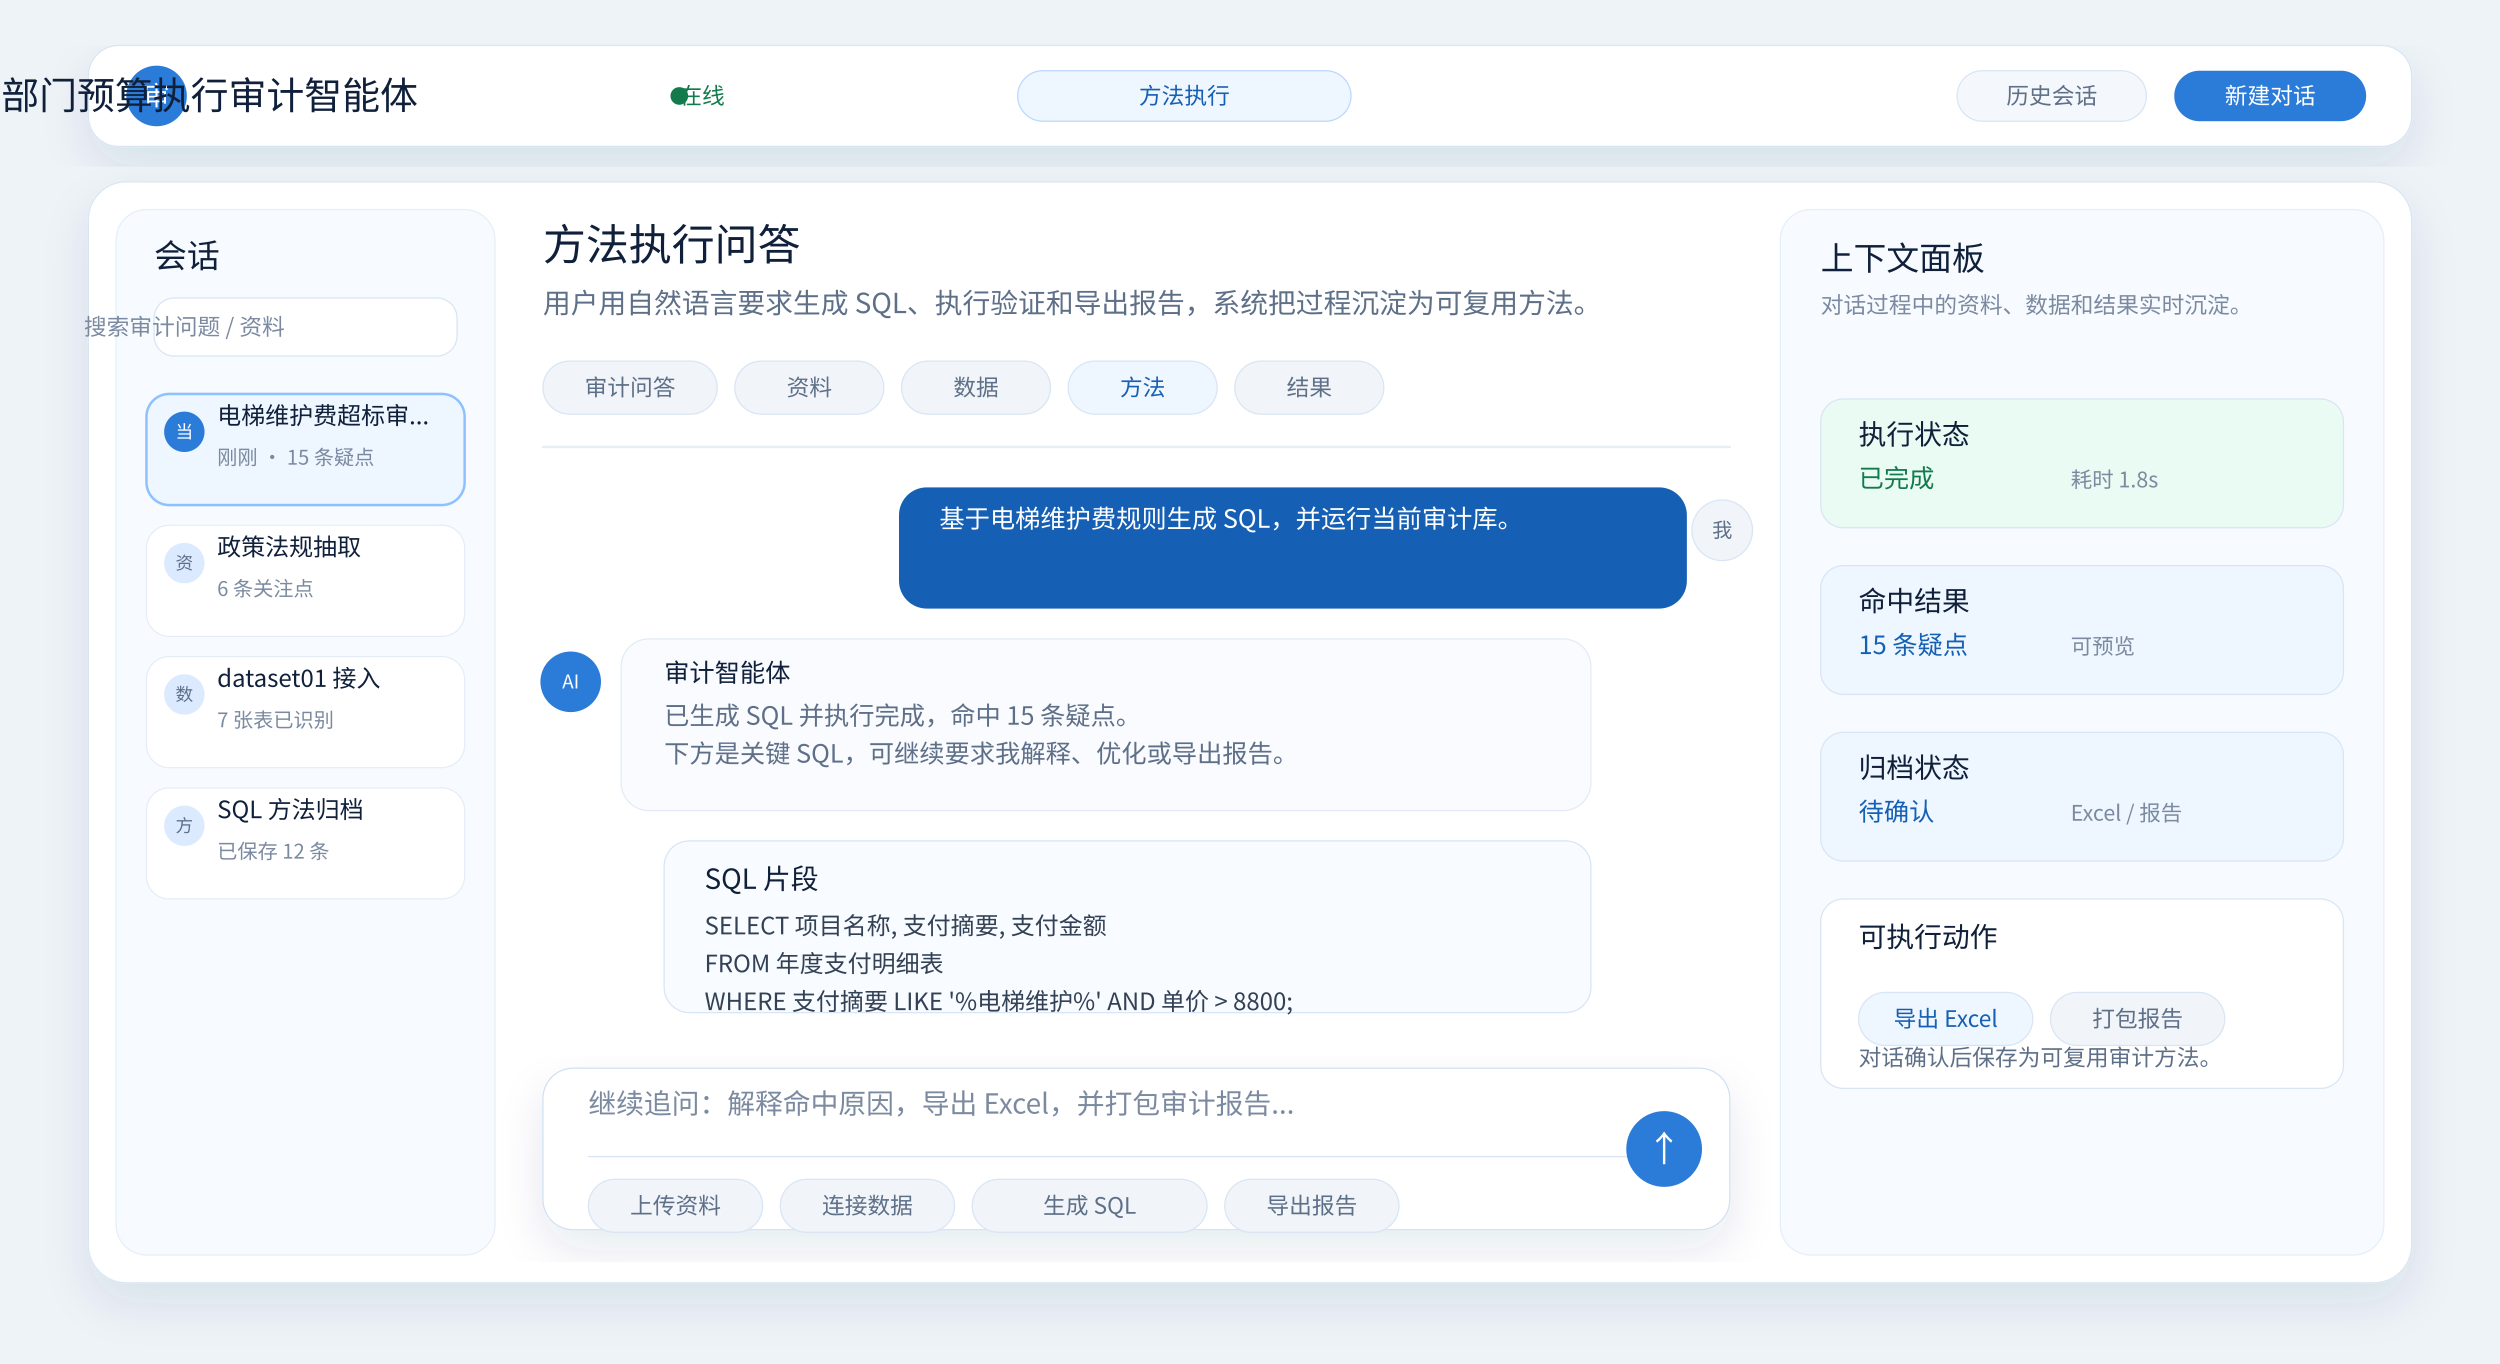
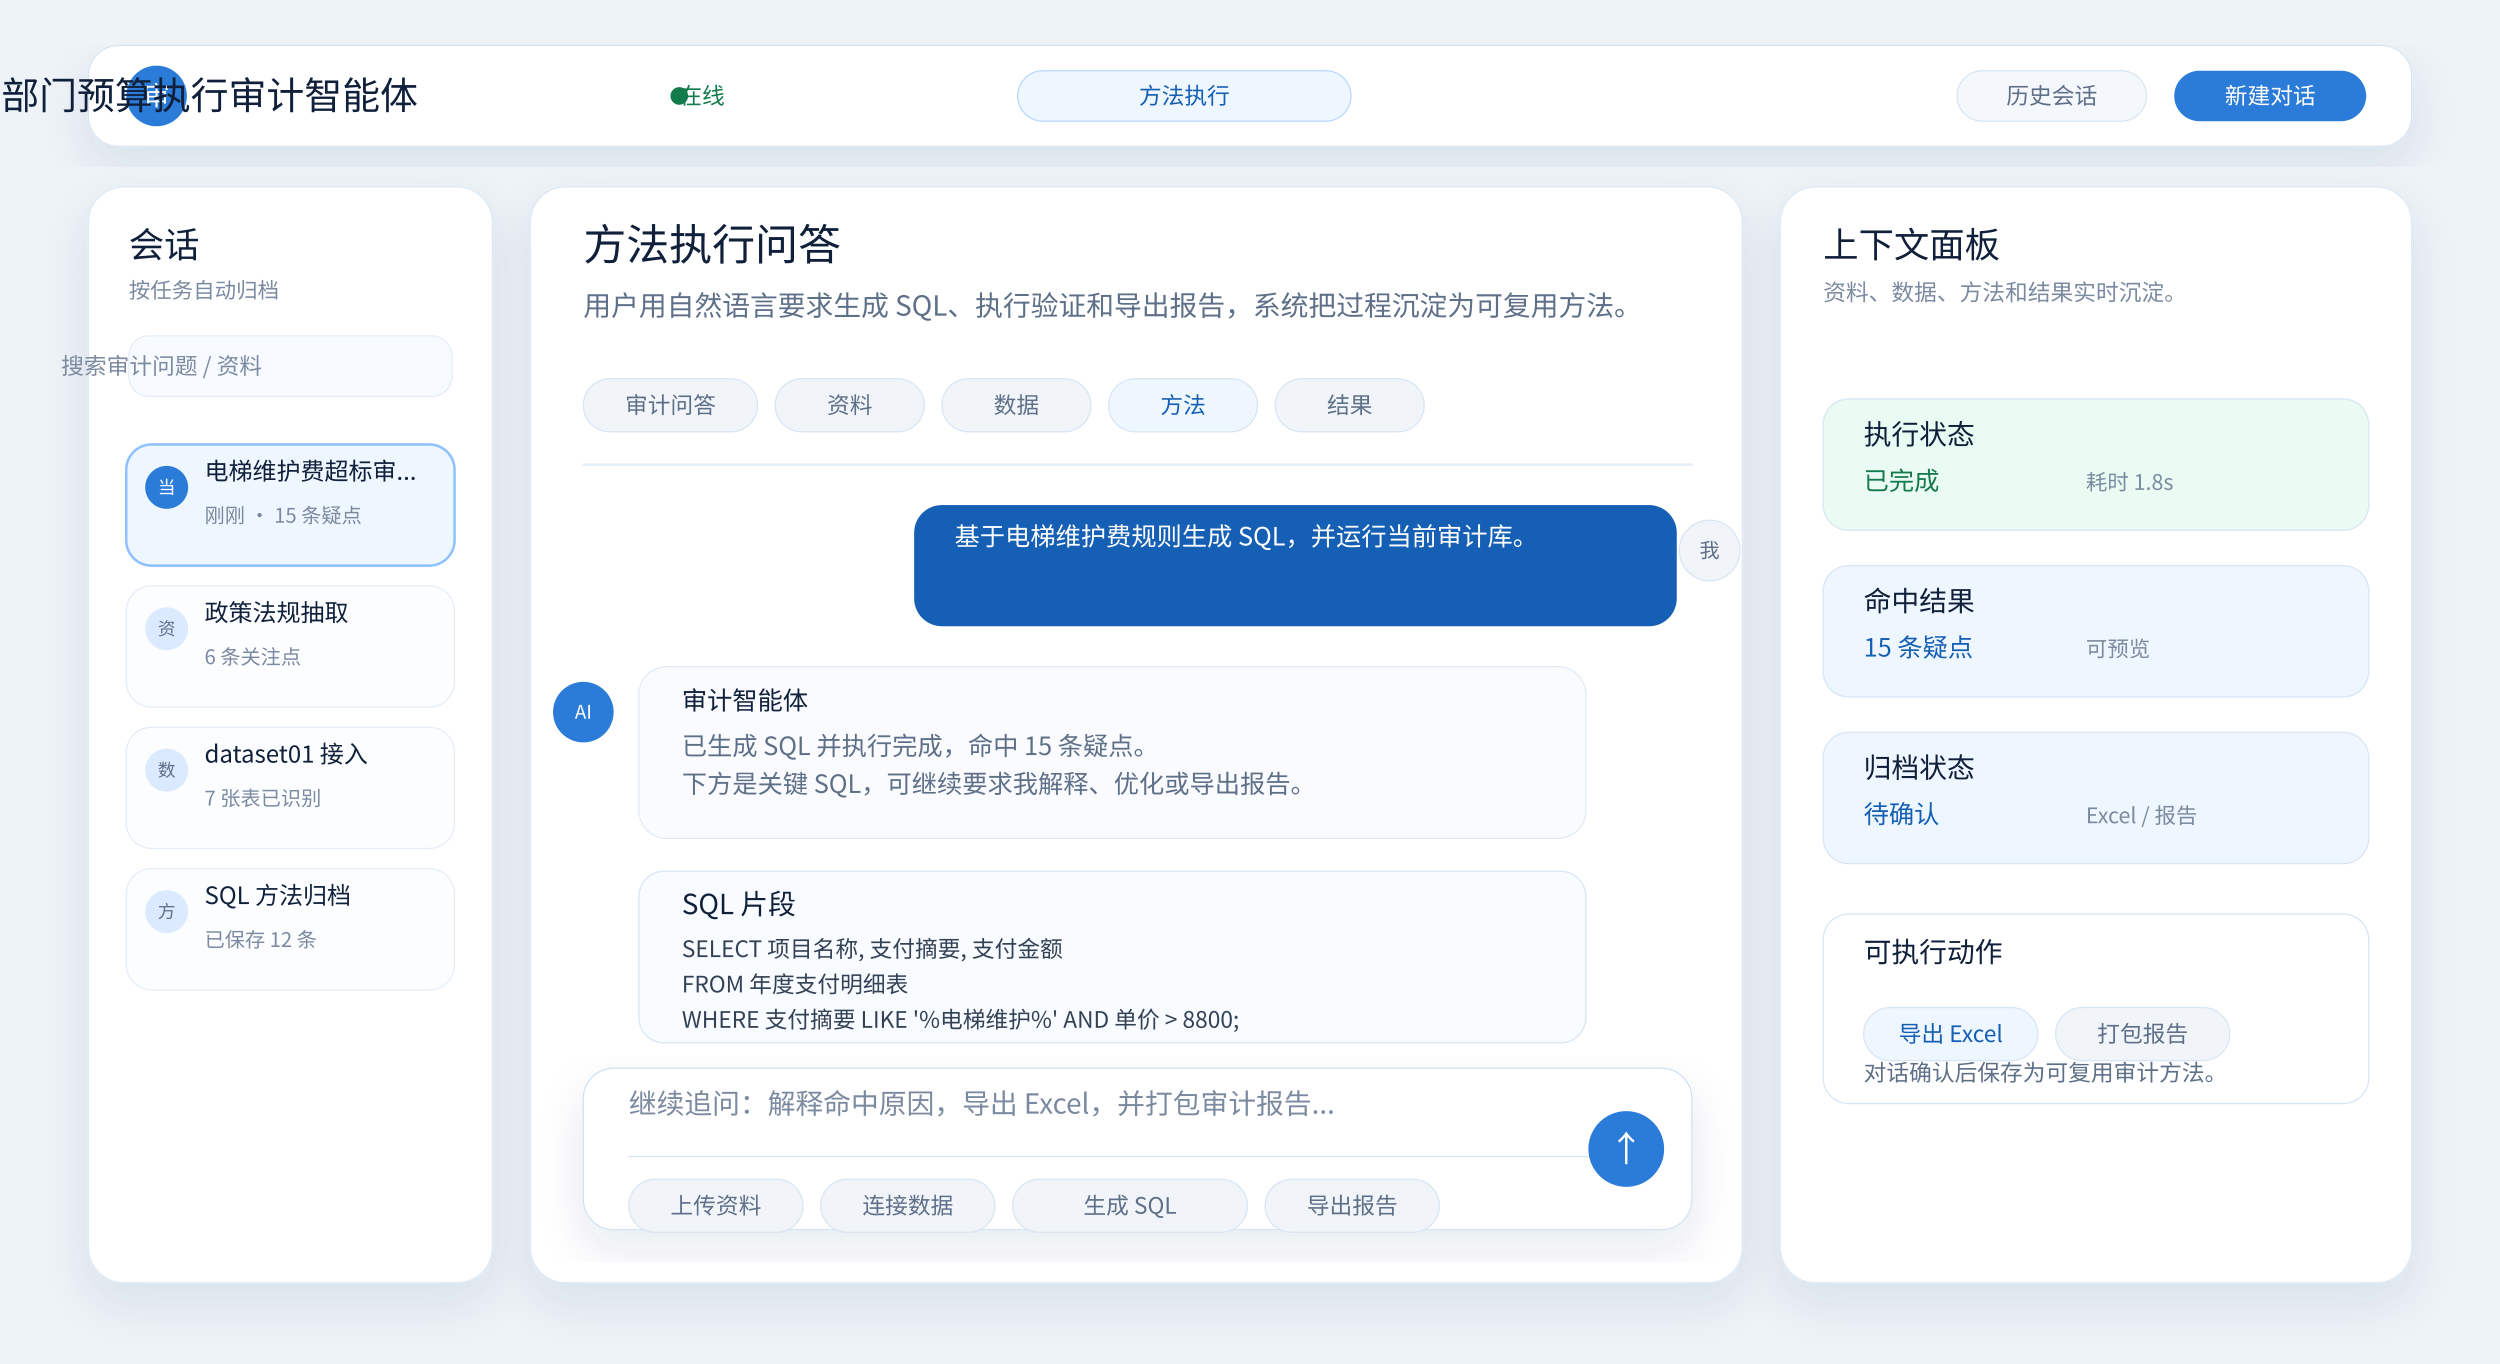
<svg xmlns="http://www.w3.org/2000/svg" width="1980" height="1080" viewBox="0 0 1980 1080" fill="none">
  <defs>
    <filter id="shadow" x="-20%" y="-20%" width="140%" height="140%">
      <feDropShadow dx="0" dy="16" stdDeviation="18" flood-color="#15345b" flood-opacity="0.10" />
    </filter>
  </defs>
  <rect width="1980" height="1080" fill="#eef3f8" />
  <rect x="70" y="36" width="1840" height="80" rx="24" fill="#ffffff" stroke="#d8e5f4" stroke-width="1" filter="url(#shadow)" />
  <circle cx="124" cy="76" r="24" fill="#2b7bd8" />
  <text x="124" y="76" fill="#ffffff" font-size="21" font-family="WenQuanYi Micro Hei, Noto Sans CJK SC, Microsoft YaHei, Arial, sans-serif" text-anchor="middle" dominant-baseline="middle">审</text>
  <text x="166" y="76" fill="#10203b" font-size="30" font-family="WenQuanYi Micro Hei, Noto Sans CJK SC, Microsoft YaHei, Arial, sans-serif" text-anchor="middle" dominant-baseline="middle">部门预算执行审计智能体</text>
  <circle cx="538" cy="76" r="7" fill="#137a4c" />
  <text x="556" y="76" fill="#137a4c" font-size="18" font-family="WenQuanYi Micro Hei, Noto Sans CJK SC, Microsoft YaHei, Arial, sans-serif" text-anchor="middle" dominant-baseline="middle">在线</text>
  <rect x="806" y="56" width="264" height="40" rx="20" fill="#eef6ff" stroke="#b9d8ff" stroke-width="1" />
  <text x="938" y="76" fill="#155fb4" font-size="18" font-family="WenQuanYi Micro Hei, Noto Sans CJK SC, Microsoft YaHei, Arial, sans-serif" text-anchor="middle" dominant-baseline="middle">方法执行</text>
  <rect x="1550" y="56" width="150" height="40" rx="20" fill="#f4f7fb" stroke="#d8e5f4" stroke-width="1" />
  <text x="1625" y="76" fill="#5e6f88" font-size="18" font-family="WenQuanYi Micro Hei, Noto Sans CJK SC, Microsoft YaHei, Arial, sans-serif" text-anchor="middle" dominant-baseline="middle">历史会话</text>
  <rect x="1722" y="56" width="152" height="40" rx="20" fill="#2b7bd8" />
  <text x="1798" y="76" fill="#ffffff" font-size="18" font-family="WenQuanYi Micro Hei, Noto Sans CJK SC, Microsoft YaHei, Arial, sans-serif" text-anchor="middle" dominant-baseline="middle">新建对话</text>
-   <rect x="70" y="144" width="1840" height="872" rx="30" fill="#ffffff" stroke="#d8e5f4" stroke-width="1" filter="url(#shadow)" />
-   <rect x="92" y="166" width="300" height="828" rx="24" fill="#f7fbff" stroke="#e5eef8" stroke-width="1" />
-   <text x="122" y="212" fill="#10203b" font-size="26" font-family="WenQuanYi Micro Hei, Noto Sans CJK SC, Microsoft YaHei, Arial, sans-serif" text-anchor="start" dominant-baseline="auto">会话</text>
-   <rect x="122" y="236" width="240" height="46" rx="16" fill="#ffffff" stroke="#d8e5f4" stroke-width="1" />
-   <text x="146" y="259" fill="#7b8aa0" font-size="18" font-family="WenQuanYi Micro Hei, Noto Sans CJK SC, Microsoft YaHei, Arial, sans-serif" text-anchor="middle" dominant-baseline="middle">搜索审计问题 / 资料</text>
-   <rect x="116" y="312" width="252" height="88" rx="18" fill="#eef6ff" stroke="#8fc1ff" stroke-width="2" />
-   <circle cx="146" cy="342" r="16" fill="#2b7bd8" />
-   <text x="146" y="342" fill="#ffffff" font-size="14" font-family="WenQuanYi Micro Hei, Noto Sans CJK SC, Microsoft YaHei, Arial, sans-serif" text-anchor="middle" dominant-baseline="middle">当</text>
-   <text x="172" y="336" fill="#10203b" font-size="19" font-family="WenQuanYi Micro Hei, Noto Sans CJK SC, Microsoft YaHei, Arial, sans-serif" text-anchor="start" dominant-baseline="auto">电梯维护费超标审...</text>
-   <text x="172" y="368" fill="#7b8aa0" font-size="16" font-family="WenQuanYi Micro Hei, Noto Sans CJK SC, Microsoft YaHei, Arial, sans-serif" text-anchor="start" dominant-baseline="auto">刚刚 · 15 条疑点</text>
-   <rect x="116" y="416" width="252" height="88" rx="18" fill="#ffffff" stroke="#e4edf7" stroke-width="1" />
-   <circle cx="146" cy="446" r="16" fill="#dbeafe" />
-   <text x="146" y="446" fill="#5e6f88" font-size="14" font-family="WenQuanYi Micro Hei, Noto Sans CJK SC, Microsoft YaHei, Arial, sans-serif" text-anchor="middle" dominant-baseline="middle">资</text>
-   <text x="172" y="440" fill="#10203b" font-size="19" font-family="WenQuanYi Micro Hei, Noto Sans CJK SC, Microsoft YaHei, Arial, sans-serif" text-anchor="start" dominant-baseline="auto">政策法规抽取</text>
-   <text x="172" y="472" fill="#7b8aa0" font-size="16" font-family="WenQuanYi Micro Hei, Noto Sans CJK SC, Microsoft YaHei, Arial, sans-serif" text-anchor="start" dominant-baseline="auto">6 条关注点</text>
-   <rect x="116" y="520" width="252" height="88" rx="18" fill="#ffffff" stroke="#e4edf7" stroke-width="1" />
-   <circle cx="146" cy="550" r="16" fill="#dbeafe" />
-   <text x="146" y="550" fill="#5e6f88" font-size="14" font-family="WenQuanYi Micro Hei, Noto Sans CJK SC, Microsoft YaHei, Arial, sans-serif" text-anchor="middle" dominant-baseline="middle">数</text>
-   <text x="172" y="544" fill="#10203b" font-size="19" font-family="WenQuanYi Micro Hei, Noto Sans CJK SC, Microsoft YaHei, Arial, sans-serif" text-anchor="start" dominant-baseline="auto">dataset01 接入</text>
-   <text x="172" y="576" fill="#7b8aa0" font-size="16" font-family="WenQuanYi Micro Hei, Noto Sans CJK SC, Microsoft YaHei, Arial, sans-serif" text-anchor="start" dominant-baseline="auto">7 张表已识别</text>
-   <rect x="116" y="624" width="252" height="88" rx="18" fill="#ffffff" stroke="#e4edf7" stroke-width="1" />
-   <circle cx="146" cy="654" r="16" fill="#dbeafe" />
-   <text x="146" y="654" fill="#5e6f88" font-size="14" font-family="WenQuanYi Micro Hei, Noto Sans CJK SC, Microsoft YaHei, Arial, sans-serif" text-anchor="middle" dominant-baseline="middle">方</text>
-   <text x="172" y="648" fill="#10203b" font-size="19" font-family="WenQuanYi Micro Hei, Noto Sans CJK SC, Microsoft YaHei, Arial, sans-serif" text-anchor="start" dominant-baseline="auto">SQL 方法归档</text>
-   <text x="172" y="680" fill="#7b8aa0" font-size="16" font-family="WenQuanYi Micro Hei, Noto Sans CJK SC, Microsoft YaHei, Arial, sans-serif" text-anchor="start" dominant-baseline="auto">已保存 12 条</text>
-   <text x="430" y="206" fill="#10203b" font-size="34" font-family="WenQuanYi Micro Hei, Noto Sans CJK SC, Microsoft YaHei, Arial, sans-serif" text-anchor="start" dominant-baseline="auto">方法执行问答</text>
-   <text x="430" y="248" fill="#5e6f88" font-size="22" font-family="WenQuanYi Micro Hei, Noto Sans CJK SC, Microsoft YaHei, Arial, sans-serif" text-anchor="start" dominant-baseline="auto">用户用自然语言要求生成 SQL、执行验证和导出报告，系统把过程沉淀为可复用方法。</text>
-   <rect x="430" y="286" width="138" height="42" rx="21" fill="#f1f5f9" stroke="#d8e5f4" stroke-width="1" />
-   <text x="499" y="307" fill="#5e6f88" font-size="18" font-family="WenQuanYi Micro Hei, Noto Sans CJK SC, Microsoft YaHei, Arial, sans-serif" text-anchor="middle" dominant-baseline="middle">审计问答</text>
-   <rect x="582" y="286" width="118" height="42" rx="21" fill="#f1f5f9" stroke="#d8e5f4" stroke-width="1" />
-   <text x="641" y="307" fill="#5e6f88" font-size="18" font-family="WenQuanYi Micro Hei, Noto Sans CJK SC, Microsoft YaHei, Arial, sans-serif" text-anchor="middle" dominant-baseline="middle">资料</text>
-   <rect x="714" y="286" width="118" height="42" rx="21" fill="#f1f5f9" stroke="#d8e5f4" stroke-width="1" />
-   <text x="773" y="307" fill="#5e6f88" font-size="18" font-family="WenQuanYi Micro Hei, Noto Sans CJK SC, Microsoft YaHei, Arial, sans-serif" text-anchor="middle" dominant-baseline="middle">数据</text>
-   <rect x="846" y="286" width="118" height="42" rx="21" fill="#eef6ff" stroke="#d8e5f4" stroke-width="1" />
-   <text x="905" y="307" fill="#155fb4" font-size="18" font-family="WenQuanYi Micro Hei, Noto Sans CJK SC, Microsoft YaHei, Arial, sans-serif" text-anchor="middle" dominant-baseline="middle">方法</text>
-   <rect x="978" y="286" width="118" height="42" rx="21" fill="#f1f5f9" stroke="#d8e5f4" stroke-width="1" />
-   <text x="1037" y="307" fill="#5e6f88" font-size="18" font-family="WenQuanYi Micro Hei, Noto Sans CJK SC, Microsoft YaHei, Arial, sans-serif" text-anchor="middle" dominant-baseline="middle">结果</text>
-   <line x1="430" y1="354" x2="1370" y2="354" stroke="#e5edf7" stroke-width="2" stroke-linecap="round" />
-   <rect x="1410" y="166" width="478" height="828" rx="24" fill="#f7fbff" stroke="#e5eef8" stroke-width="1" />
-   <text x="1442" y="214" fill="#10203b" font-size="26" font-family="WenQuanYi Micro Hei, Noto Sans CJK SC, Microsoft YaHei, Arial, sans-serif" text-anchor="start" dominant-baseline="auto">上下文面板</text>
-   <text x="1442" y="248" fill="#7b8aa0" font-size="18" font-family="WenQuanYi Micro Hei, Noto Sans CJK SC, Microsoft YaHei, Arial, sans-serif" text-anchor="start" dominant-baseline="auto">对话过程中的资料、数据和结果实时沉淀。</text>
-   <rect x="712" y="386" width="624" height="96" rx="22" fill="#155fb4" />
-   <text x="744" y="418" fill="#ffffff" font-size="20" font-family="WenQuanYi Micro Hei, Noto Sans CJK SC, Microsoft YaHei, Arial, sans-serif" text-anchor="start" dominant-baseline="auto">基于电梯维护费规则生成 SQL，并运行当前审计库。</text>
-   <circle cx="1364" cy="420" r="24" fill="#f1f5f9" stroke="#d8e5f4" stroke-width="1" />
-   <text x="1364" y="420" fill="#5e6f88" font-size="16" font-family="WenQuanYi Micro Hei, Noto Sans CJK SC, Microsoft YaHei, Arial, sans-serif" text-anchor="middle" dominant-baseline="middle">我</text>
-   <circle cx="452" cy="540" r="24" fill="#2b7bd8" />
-   <text x="452" y="540" fill="#ffffff" font-size="15" font-family="WenQuanYi Micro Hei, Noto Sans CJK SC, Microsoft YaHei, Arial, sans-serif" text-anchor="middle" dominant-baseline="middle">AI</text>
-   <rect x="492" y="506" width="768" height="136" rx="22" fill="#f9fbfe" stroke="#e2ebf5" stroke-width="1" />
-   <text x="526" y="540" fill="#10203b" font-size="20" font-family="WenQuanYi Micro Hei, Noto Sans CJK SC, Microsoft YaHei, Arial, sans-serif" text-anchor="start" dominant-baseline="auto">审计智能体</text>
-   <text x="526" y="574" fill="#5e6f88" font-size="20" font-family="WenQuanYi Micro Hei, Noto Sans CJK SC, Microsoft YaHei, Arial, sans-serif" text-anchor="start" dominant-baseline="auto">已生成 SQL 并执行完成，命中 15 条疑点。</text>
-   <text x="526" y="604" fill="#5e6f88" font-size="20" font-family="WenQuanYi Micro Hei, Noto Sans CJK SC, Microsoft YaHei, Arial, sans-serif" text-anchor="start" dominant-baseline="auto">下方是关键 SQL，可继续要求我解释、优化或导出报告。</text>
-   <rect x="526" y="666" width="734" height="136" rx="20" fill="#f8fbff" stroke="#d8e5f4" stroke-width="1" />
-   <text x="558" y="704" fill="#10203b" font-size="22" font-family="WenQuanYi Micro Hei, Noto Sans CJK SC, Microsoft YaHei, Arial, sans-serif" text-anchor="start" dominant-baseline="auto">SQL 片段</text>
-   <text x="558" y="740" fill="#334155" font-size="19" font-family="WenQuanYi Micro Hei, Noto Sans CJK SC, Microsoft YaHei, Arial, sans-serif" text-anchor="start" dominant-baseline="auto">SELECT 项目名称, 支付摘要, 支付金额</text>
-   <text x="558" y="770" fill="#334155" font-size="19" font-family="WenQuanYi Micro Hei, Noto Sans CJK SC, Microsoft YaHei, Arial, sans-serif" text-anchor="start" dominant-baseline="auto">FROM 年度支付明细表</text>
-   <text x="558" y="800" fill="#334155" font-size="19" font-family="WenQuanYi Micro Hei, Noto Sans CJK SC, Microsoft YaHei, Arial, sans-serif" text-anchor="start" dominant-baseline="auto">WHERE 支付摘要 LIKE '%电梯维护%' AND 单价 &gt; 8800;</text>
-   <rect x="430" y="846" width="940" height="128" rx="24" fill="#ffffff" stroke="#cfe0f2" stroke-width="1" filter="url(#shadow)" />
-   <text x="466" y="882" fill="#7b8aa0" font-size="22" font-family="WenQuanYi Micro Hei, Noto Sans CJK SC, Microsoft YaHei, Arial, sans-serif" text-anchor="start" dominant-baseline="auto">继续追问：解释命中原因，导出 Excel，并打包审计报告...</text>
-   <line x1="466" y1="916" x2="1334" y2="916" stroke="#d8e5f4" stroke-width="1" stroke-linecap="round" />
-   <rect x="466" y="934" width="138" height="42" rx="21" fill="#f1f5f9" stroke="#d8e5f4" stroke-width="1" />
-   <text x="535" y="955" fill="#5e6f88" font-size="18" font-family="WenQuanYi Micro Hei, Noto Sans CJK SC, Microsoft YaHei, Arial, sans-serif" text-anchor="middle" dominant-baseline="middle">上传资料</text>
-   <rect x="618" y="934" width="138" height="42" rx="21" fill="#f1f5f9" stroke="#d8e5f4" stroke-width="1" />
-   <text x="687" y="955" fill="#5e6f88" font-size="18" font-family="WenQuanYi Micro Hei, Noto Sans CJK SC, Microsoft YaHei, Arial, sans-serif" text-anchor="middle" dominant-baseline="middle">连接数据</text>
-   <rect x="770" y="934" width="186" height="42" rx="21" fill="#f1f5f9" stroke="#d8e5f4" stroke-width="1" />
-   <text x="863" y="955" fill="#5e6f88" font-size="18" font-family="WenQuanYi Micro Hei, Noto Sans CJK SC, Microsoft YaHei, Arial, sans-serif" text-anchor="middle" dominant-baseline="middle">生成 SQL</text>
-   <rect x="970" y="934" width="138" height="42" rx="21" fill="#f1f5f9" stroke="#d8e5f4" stroke-width="1" />
-   <text x="1039" y="955" fill="#5e6f88" font-size="18" font-family="WenQuanYi Micro Hei, Noto Sans CJK SC, Microsoft YaHei, Arial, sans-serif" text-anchor="middle" dominant-baseline="middle">导出报告</text>
-   <circle cx="1318" cy="910" r="30" fill="#2b7bd8" />
-   <text x="1318" y="910" fill="#ffffff" font-size="28" font-family="WenQuanYi Micro Hei, Noto Sans CJK SC, Microsoft YaHei, Arial, sans-serif" text-anchor="middle" dominant-baseline="middle">↑</text>
-   <rect x="1442" y="316" width="414" height="102" rx="18" fill="#e9fbf2" stroke="#d8e5f4" stroke-width="1" />
-   <text x="1472" y="352" fill="#10203b" font-size="22" font-family="WenQuanYi Micro Hei, Noto Sans CJK SC, Microsoft YaHei, Arial, sans-serif" text-anchor="start" dominant-baseline="auto">执行状态</text>
-   <text x="1472" y="386" fill="#137a4c" font-size="20" font-family="WenQuanYi Micro Hei, Noto Sans CJK SC, Microsoft YaHei, Arial, sans-serif" text-anchor="start" dominant-baseline="auto">已完成</text>
-   <text x="1640" y="386" fill="#7b8aa0" font-size="17" font-family="WenQuanYi Micro Hei, Noto Sans CJK SC, Microsoft YaHei, Arial, sans-serif" text-anchor="start" dominant-baseline="auto">耗时 1.8s</text>
-   <rect x="1442" y="448" width="414" height="102" rx="18" fill="#eef6ff" stroke="#d8e5f4" stroke-width="1" />
-   <text x="1472" y="484" fill="#10203b" font-size="22" font-family="WenQuanYi Micro Hei, Noto Sans CJK SC, Microsoft YaHei, Arial, sans-serif" text-anchor="start" dominant-baseline="auto">命中结果</text>
-   <text x="1472" y="518" fill="#155fb4" font-size="20" font-family="WenQuanYi Micro Hei, Noto Sans CJK SC, Microsoft YaHei, Arial, sans-serif" text-anchor="start" dominant-baseline="auto">15 条疑点</text>
-   <text x="1640" y="518" fill="#7b8aa0" font-size="17" font-family="WenQuanYi Micro Hei, Noto Sans CJK SC, Microsoft YaHei, Arial, sans-serif" text-anchor="start" dominant-baseline="auto">可预览</text>
-   <rect x="1442" y="580" width="414" height="102" rx="18" fill="#eef6ff" stroke="#d8e5f4" stroke-width="1" />
-   <text x="1472" y="616" fill="#10203b" font-size="22" font-family="WenQuanYi Micro Hei, Noto Sans CJK SC, Microsoft YaHei, Arial, sans-serif" text-anchor="start" dominant-baseline="auto">归档状态</text>
-   <text x="1472" y="650" fill="#155fb4" font-size="20" font-family="WenQuanYi Micro Hei, Noto Sans CJK SC, Microsoft YaHei, Arial, sans-serif" text-anchor="start" dominant-baseline="auto">待确认</text>
-   <text x="1640" y="650" fill="#7b8aa0" font-size="17" font-family="WenQuanYi Micro Hei, Noto Sans CJK SC, Microsoft YaHei, Arial, sans-serif" text-anchor="start" dominant-baseline="auto">Excel / 报告</text>
-   <rect x="1442" y="712" width="414" height="150" rx="18" fill="#ffffff" stroke="#d8e5f4" stroke-width="1" />
-   <text x="1472" y="750" fill="#10203b" font-size="22" font-family="WenQuanYi Micro Hei, Noto Sans CJK SC, Microsoft YaHei, Arial, sans-serif" text-anchor="start" dominant-baseline="auto">可执行动作</text>
-   <rect x="1472" y="786" width="138" height="42" rx="21" fill="#eef6ff" stroke="#d8e5f4" stroke-width="1" />
-   <text x="1541" y="807" fill="#155fb4" font-size="18" font-family="WenQuanYi Micro Hei, Noto Sans CJK SC, Microsoft YaHei, Arial, sans-serif" text-anchor="middle" dominant-baseline="middle">导出 Excel</text>
-   <rect x="1624" y="786" width="138" height="42" rx="21" fill="#f1f5f9" stroke="#d8e5f4" stroke-width="1" />
-   <text x="1693" y="807" fill="#5e6f88" font-size="18" font-family="WenQuanYi Micro Hei, Noto Sans CJK SC, Microsoft YaHei, Arial, sans-serif" text-anchor="middle" dominant-baseline="middle">打包报告</text>
-   <text x="1472" y="844" fill="#5e6f88" font-size="18" font-family="WenQuanYi Micro Hei, Noto Sans CJK SC, Microsoft YaHei, Arial, sans-serif" text-anchor="start" dominant-baseline="auto">对话确认后保存为可复用审计方法。</text>
+   <rect x="70" y="148" width="320" height="868" rx="28" fill="#ffffff" stroke="#dce8f5" stroke-width="1" filter="url(#shadow)" />
+   <rect x="420" y="148" width="960" height="868" rx="28" fill="#ffffff" stroke="#dce8f5" stroke-width="1" filter="url(#shadow)" />
+   <rect x="1410" y="148" width="500" height="868" rx="28" fill="#ffffff" stroke="#dce8f5" stroke-width="1" filter="url(#shadow)" />
+   <text x="102" y="204" fill="#10203b" font-size="28" font-family="WenQuanYi Micro Hei, Noto Sans CJK SC, Microsoft YaHei, Arial, sans-serif" text-anchor="start" dominant-baseline="auto">会话</text>
+   <text x="102" y="236" fill="#7b8aa0" font-size="17" font-family="WenQuanYi Micro Hei, Noto Sans CJK SC, Microsoft YaHei, Arial, sans-serif" text-anchor="start" dominant-baseline="auto">按任务自动归档</text>
+   <rect x="102" y="266" width="256" height="48" rx="16" fill="#f7fbff" stroke="#e4edf7" stroke-width="1" />
+   <text x="128" y="290" fill="#7b8aa0" font-size="18" font-family="WenQuanYi Micro Hei, Noto Sans CJK SC, Microsoft YaHei, Arial, sans-serif" text-anchor="middle" dominant-baseline="middle">搜索审计问题 / 资料</text>
+   <rect x="100" y="352" width="260" height="96" rx="20" fill="#eef6ff" stroke="#8fc1ff" stroke-width="2" />
+   <circle cx="132" cy="386" r="17" fill="#2b7bd8" />
+   <text x="132" y="386" fill="#ffffff" font-size="14" font-family="WenQuanYi Micro Hei, Noto Sans CJK SC, Microsoft YaHei, Arial, sans-serif" text-anchor="middle" dominant-baseline="middle">当</text>
+   <text x="162" y="380" fill="#10203b" font-size="19" font-family="WenQuanYi Micro Hei, Noto Sans CJK SC, Microsoft YaHei, Arial, sans-serif" text-anchor="start" dominant-baseline="auto">电梯维护费超标审...</text>
+   <text x="162" y="414" fill="#7b8aa0" font-size="16" font-family="WenQuanYi Micro Hei, Noto Sans CJK SC, Microsoft YaHei, Arial, sans-serif" text-anchor="start" dominant-baseline="auto">刚刚 · 15 条疑点</text>
+   <rect x="100" y="464" width="260" height="96" rx="20" fill="#fbfdff" stroke="#e4edf7" stroke-width="1" />
+   <circle cx="132" cy="498" r="17" fill="#dbeafe" />
+   <text x="132" y="498" fill="#5e6f88" font-size="14" font-family="WenQuanYi Micro Hei, Noto Sans CJK SC, Microsoft YaHei, Arial, sans-serif" text-anchor="middle" dominant-baseline="middle">资</text>
+   <text x="162" y="492" fill="#10203b" font-size="19" font-family="WenQuanYi Micro Hei, Noto Sans CJK SC, Microsoft YaHei, Arial, sans-serif" text-anchor="start" dominant-baseline="auto">政策法规抽取</text>
+   <text x="162" y="526" fill="#7b8aa0" font-size="16" font-family="WenQuanYi Micro Hei, Noto Sans CJK SC, Microsoft YaHei, Arial, sans-serif" text-anchor="start" dominant-baseline="auto">6 条关注点</text>
+   <rect x="100" y="576" width="260" height="96" rx="20" fill="#fbfdff" stroke="#e4edf7" stroke-width="1" />
+   <circle cx="132" cy="610" r="17" fill="#dbeafe" />
+   <text x="132" y="610" fill="#5e6f88" font-size="14" font-family="WenQuanYi Micro Hei, Noto Sans CJK SC, Microsoft YaHei, Arial, sans-serif" text-anchor="middle" dominant-baseline="middle">数</text>
+   <text x="162" y="604" fill="#10203b" font-size="19" font-family="WenQuanYi Micro Hei, Noto Sans CJK SC, Microsoft YaHei, Arial, sans-serif" text-anchor="start" dominant-baseline="auto">dataset01 接入</text>
+   <text x="162" y="638" fill="#7b8aa0" font-size="16" font-family="WenQuanYi Micro Hei, Noto Sans CJK SC, Microsoft YaHei, Arial, sans-serif" text-anchor="start" dominant-baseline="auto">7 张表已识别</text>
+   <rect x="100" y="688" width="260" height="96" rx="20" fill="#fbfdff" stroke="#e4edf7" stroke-width="1" />
+   <circle cx="132" cy="722" r="17" fill="#dbeafe" />
+   <text x="132" y="722" fill="#5e6f88" font-size="14" font-family="WenQuanYi Micro Hei, Noto Sans CJK SC, Microsoft YaHei, Arial, sans-serif" text-anchor="middle" dominant-baseline="middle">方</text>
+   <text x="162" y="716" fill="#10203b" font-size="19" font-family="WenQuanYi Micro Hei, Noto Sans CJK SC, Microsoft YaHei, Arial, sans-serif" text-anchor="start" dominant-baseline="auto">SQL 方法归档</text>
+   <text x="162" y="750" fill="#7b8aa0" font-size="16" font-family="WenQuanYi Micro Hei, Noto Sans CJK SC, Microsoft YaHei, Arial, sans-serif" text-anchor="start" dominant-baseline="auto">已保存 12 条</text>
+   <text x="462" y="206" fill="#10203b" font-size="34" font-family="WenQuanYi Micro Hei, Noto Sans CJK SC, Microsoft YaHei, Arial, sans-serif" text-anchor="start" dominant-baseline="auto">方法执行问答</text>
+   <text x="462" y="250" fill="#5e6f88" font-size="22" font-family="WenQuanYi Micro Hei, Noto Sans CJK SC, Microsoft YaHei, Arial, sans-serif" text-anchor="start" dominant-baseline="auto">用户用自然语言要求生成 SQL、执行验证和导出报告，系统把过程沉淀为可复用方法。</text>
+   <rect x="462" y="300" width="138" height="42" rx="21" fill="#f1f5f9" stroke="#d8e5f4" stroke-width="1" />
+   <text x="531" y="321" fill="#5e6f88" font-size="18" font-family="WenQuanYi Micro Hei, Noto Sans CJK SC, Microsoft YaHei, Arial, sans-serif" text-anchor="middle" dominant-baseline="middle">审计问答</text>
+   <rect x="614" y="300" width="118" height="42" rx="21" fill="#f1f5f9" stroke="#d8e5f4" stroke-width="1" />
+   <text x="673" y="321" fill="#5e6f88" font-size="18" font-family="WenQuanYi Micro Hei, Noto Sans CJK SC, Microsoft YaHei, Arial, sans-serif" text-anchor="middle" dominant-baseline="middle">资料</text>
+   <rect x="746" y="300" width="118" height="42" rx="21" fill="#f1f5f9" stroke="#d8e5f4" stroke-width="1" />
+   <text x="805" y="321" fill="#5e6f88" font-size="18" font-family="WenQuanYi Micro Hei, Noto Sans CJK SC, Microsoft YaHei, Arial, sans-serif" text-anchor="middle" dominant-baseline="middle">数据</text>
+   <rect x="878" y="300" width="118" height="42" rx="21" fill="#eef6ff" stroke="#d8e5f4" stroke-width="1" />
+   <text x="937" y="321" fill="#155fb4" font-size="18" font-family="WenQuanYi Micro Hei, Noto Sans CJK SC, Microsoft YaHei, Arial, sans-serif" text-anchor="middle" dominant-baseline="middle">方法</text>
+   <rect x="1010" y="300" width="118" height="42" rx="21" fill="#f1f5f9" stroke="#d8e5f4" stroke-width="1" />
+   <text x="1069" y="321" fill="#5e6f88" font-size="18" font-family="WenQuanYi Micro Hei, Noto Sans CJK SC, Microsoft YaHei, Arial, sans-serif" text-anchor="middle" dominant-baseline="middle">结果</text>
+   <line x1="462" y1="368" x2="1340" y2="368" stroke="#e5edf7" stroke-width="2" stroke-linecap="round" />
+   <text x="1444" y="204" fill="#10203b" font-size="28" font-family="WenQuanYi Micro Hei, Noto Sans CJK SC, Microsoft YaHei, Arial, sans-serif" text-anchor="start" dominant-baseline="auto">上下文面板</text>
+   <text x="1444" y="238" fill="#7b8aa0" font-size="18" font-family="WenQuanYi Micro Hei, Noto Sans CJK SC, Microsoft YaHei, Arial, sans-serif" text-anchor="start" dominant-baseline="auto">资料、数据、方法和结果实时沉淀。</text>
+   <rect x="724" y="400" width="604" height="96" rx="22" fill="#155fb4" />
+   <text x="756" y="432" fill="#ffffff" font-size="20" font-family="WenQuanYi Micro Hei, Noto Sans CJK SC, Microsoft YaHei, Arial, sans-serif" text-anchor="start" dominant-baseline="auto">基于电梯维护费规则生成 SQL，并运行当前审计库。</text>
+   <circle cx="1354" cy="436" r="24" fill="#f1f5f9" stroke="#d8e5f4" stroke-width="1" />
+   <text x="1354" y="436" fill="#5e6f88" font-size="16" font-family="WenQuanYi Micro Hei, Noto Sans CJK SC, Microsoft YaHei, Arial, sans-serif" text-anchor="middle" dominant-baseline="middle">我</text>
+   <circle cx="462" cy="564" r="24" fill="#2b7bd8" />
+   <text x="462" y="564" fill="#ffffff" font-size="15" font-family="WenQuanYi Micro Hei, Noto Sans CJK SC, Microsoft YaHei, Arial, sans-serif" text-anchor="middle" dominant-baseline="middle">AI</text>
+   <rect x="506" y="528" width="750" height="136" rx="22" fill="#f9fbfe" stroke="#e2ebf5" stroke-width="1" />
+   <text x="540" y="562" fill="#10203b" font-size="20" font-family="WenQuanYi Micro Hei, Noto Sans CJK SC, Microsoft YaHei, Arial, sans-serif" text-anchor="start" dominant-baseline="auto">审计智能体</text>
+   <text x="540" y="598" fill="#5e6f88" font-size="20" font-family="WenQuanYi Micro Hei, Noto Sans CJK SC, Microsoft YaHei, Arial, sans-serif" text-anchor="start" dominant-baseline="auto">已生成 SQL 并执行完成，命中 15 条疑点。</text>
+   <text x="540" y="628" fill="#5e6f88" font-size="20" font-family="WenQuanYi Micro Hei, Noto Sans CJK SC, Microsoft YaHei, Arial, sans-serif" text-anchor="start" dominant-baseline="auto">下方是关键 SQL，可继续要求我解释、优化或导出报告。</text>
+   <rect x="506" y="690" width="750" height="136" rx="20" fill="#f8fbff" stroke="#d8e5f4" stroke-width="1" />
+   <text x="540" y="724" fill="#10203b" font-size="22" font-family="WenQuanYi Micro Hei, Noto Sans CJK SC, Microsoft YaHei, Arial, sans-serif" text-anchor="start" dominant-baseline="auto">SQL 片段</text>
+   <text x="540" y="758" fill="#334155" font-size="18" font-family="WenQuanYi Micro Hei, Noto Sans CJK SC, Microsoft YaHei, Arial, sans-serif" text-anchor="start" dominant-baseline="auto">SELECT 项目名称, 支付摘要, 支付金额</text>
+   <text x="540" y="786" fill="#334155" font-size="18" font-family="WenQuanYi Micro Hei, Noto Sans CJK SC, Microsoft YaHei, Arial, sans-serif" text-anchor="start" dominant-baseline="auto">FROM 年度支付明细表</text>
+   <text x="540" y="814" fill="#334155" font-size="18" font-family="WenQuanYi Micro Hei, Noto Sans CJK SC, Microsoft YaHei, Arial, sans-serif" text-anchor="start" dominant-baseline="auto">WHERE 支付摘要 LIKE '%电梯维护%' AND 单价 &gt; 8800;</text>
+   <rect x="462" y="846" width="878" height="128" rx="24" fill="#ffffff" stroke="#cfe0f2" stroke-width="1" filter="url(#shadow)" />
+   <text x="498" y="882" fill="#7b8aa0" font-size="22" font-family="WenQuanYi Micro Hei, Noto Sans CJK SC, Microsoft YaHei, Arial, sans-serif" text-anchor="start" dominant-baseline="auto">继续追问：解释命中原因，导出 Excel，并打包审计报告...</text>
+   <line x1="498" y1="916" x2="1302" y2="916" stroke="#d8e5f4" stroke-width="1" stroke-linecap="round" />
+   <rect x="498" y="934" width="138" height="42" rx="21" fill="#f1f5f9" stroke="#d8e5f4" stroke-width="1" />
+   <text x="567" y="955" fill="#5e6f88" font-size="18" font-family="WenQuanYi Micro Hei, Noto Sans CJK SC, Microsoft YaHei, Arial, sans-serif" text-anchor="middle" dominant-baseline="middle">上传资料</text>
+   <rect x="650" y="934" width="138" height="42" rx="21" fill="#f1f5f9" stroke="#d8e5f4" stroke-width="1" />
+   <text x="719" y="955" fill="#5e6f88" font-size="18" font-family="WenQuanYi Micro Hei, Noto Sans CJK SC, Microsoft YaHei, Arial, sans-serif" text-anchor="middle" dominant-baseline="middle">连接数据</text>
+   <rect x="802" y="934" width="186" height="42" rx="21" fill="#f1f5f9" stroke="#d8e5f4" stroke-width="1" />
+   <text x="895" y="955" fill="#5e6f88" font-size="18" font-family="WenQuanYi Micro Hei, Noto Sans CJK SC, Microsoft YaHei, Arial, sans-serif" text-anchor="middle" dominant-baseline="middle">生成 SQL</text>
+   <rect x="1002" y="934" width="138" height="42" rx="21" fill="#f1f5f9" stroke="#d8e5f4" stroke-width="1" />
+   <text x="1071" y="955" fill="#5e6f88" font-size="18" font-family="WenQuanYi Micro Hei, Noto Sans CJK SC, Microsoft YaHei, Arial, sans-serif" text-anchor="middle" dominant-baseline="middle">导出报告</text>
+   <circle cx="1288" cy="910" r="30" fill="#2b7bd8" />
+   <text x="1288" y="910" fill="#ffffff" font-size="28" font-family="WenQuanYi Micro Hei, Noto Sans CJK SC, Microsoft YaHei, Arial, sans-serif" text-anchor="middle" dominant-baseline="middle">↑</text>
+   <rect x="1444" y="316" width="432" height="104" rx="20" fill="#e9fbf2" stroke="#d8e5f4" stroke-width="1" />
+   <text x="1476" y="352" fill="#10203b" font-size="22" font-family="WenQuanYi Micro Hei, Noto Sans CJK SC, Microsoft YaHei, Arial, sans-serif" text-anchor="start" dominant-baseline="auto">执行状态</text>
+   <text x="1476" y="388" fill="#137a4c" font-size="20" font-family="WenQuanYi Micro Hei, Noto Sans CJK SC, Microsoft YaHei, Arial, sans-serif" text-anchor="start" dominant-baseline="auto">已完成</text>
+   <text x="1652" y="388" fill="#7b8aa0" font-size="17" font-family="WenQuanYi Micro Hei, Noto Sans CJK SC, Microsoft YaHei, Arial, sans-serif" text-anchor="start" dominant-baseline="auto">耗时 1.8s</text>
+   <rect x="1444" y="448" width="432" height="104" rx="20" fill="#eef6ff" stroke="#d8e5f4" stroke-width="1" />
+   <text x="1476" y="484" fill="#10203b" font-size="22" font-family="WenQuanYi Micro Hei, Noto Sans CJK SC, Microsoft YaHei, Arial, sans-serif" text-anchor="start" dominant-baseline="auto">命中结果</text>
+   <text x="1476" y="520" fill="#155fb4" font-size="20" font-family="WenQuanYi Micro Hei, Noto Sans CJK SC, Microsoft YaHei, Arial, sans-serif" text-anchor="start" dominant-baseline="auto">15 条疑点</text>
+   <text x="1652" y="520" fill="#7b8aa0" font-size="17" font-family="WenQuanYi Micro Hei, Noto Sans CJK SC, Microsoft YaHei, Arial, sans-serif" text-anchor="start" dominant-baseline="auto">可预览</text>
+   <rect x="1444" y="580" width="432" height="104" rx="20" fill="#eef6ff" stroke="#d8e5f4" stroke-width="1" />
+   <text x="1476" y="616" fill="#10203b" font-size="22" font-family="WenQuanYi Micro Hei, Noto Sans CJK SC, Microsoft YaHei, Arial, sans-serif" text-anchor="start" dominant-baseline="auto">归档状态</text>
+   <text x="1476" y="652" fill="#155fb4" font-size="20" font-family="WenQuanYi Micro Hei, Noto Sans CJK SC, Microsoft YaHei, Arial, sans-serif" text-anchor="start" dominant-baseline="auto">待确认</text>
+   <text x="1652" y="652" fill="#7b8aa0" font-size="17" font-family="WenQuanYi Micro Hei, Noto Sans CJK SC, Microsoft YaHei, Arial, sans-serif" text-anchor="start" dominant-baseline="auto">Excel / 报告</text>
+   <rect x="1444" y="724" width="432" height="150" rx="20" fill="#ffffff" stroke="#d8e5f4" stroke-width="1" />
+   <text x="1476" y="762" fill="#10203b" font-size="22" font-family="WenQuanYi Micro Hei, Noto Sans CJK SC, Microsoft YaHei, Arial, sans-serif" text-anchor="start" dominant-baseline="auto">可执行动作</text>
+   <rect x="1476" y="798" width="138" height="42" rx="21" fill="#eef6ff" stroke="#d8e5f4" stroke-width="1" />
+   <text x="1545" y="819" fill="#155fb4" font-size="18" font-family="WenQuanYi Micro Hei, Noto Sans CJK SC, Microsoft YaHei, Arial, sans-serif" text-anchor="middle" dominant-baseline="middle">导出 Excel</text>
+   <rect x="1628" y="798" width="138" height="42" rx="21" fill="#f1f5f9" stroke="#d8e5f4" stroke-width="1" />
+   <text x="1697" y="819" fill="#5e6f88" font-size="18" font-family="WenQuanYi Micro Hei, Noto Sans CJK SC, Microsoft YaHei, Arial, sans-serif" text-anchor="middle" dominant-baseline="middle">打包报告</text>
+   <text x="1476" y="856" fill="#5e6f88" font-size="18" font-family="WenQuanYi Micro Hei, Noto Sans CJK SC, Microsoft YaHei, Arial, sans-serif" text-anchor="start" dominant-baseline="auto">对话确认后保存为可复用审计方法。</text>
</svg>
